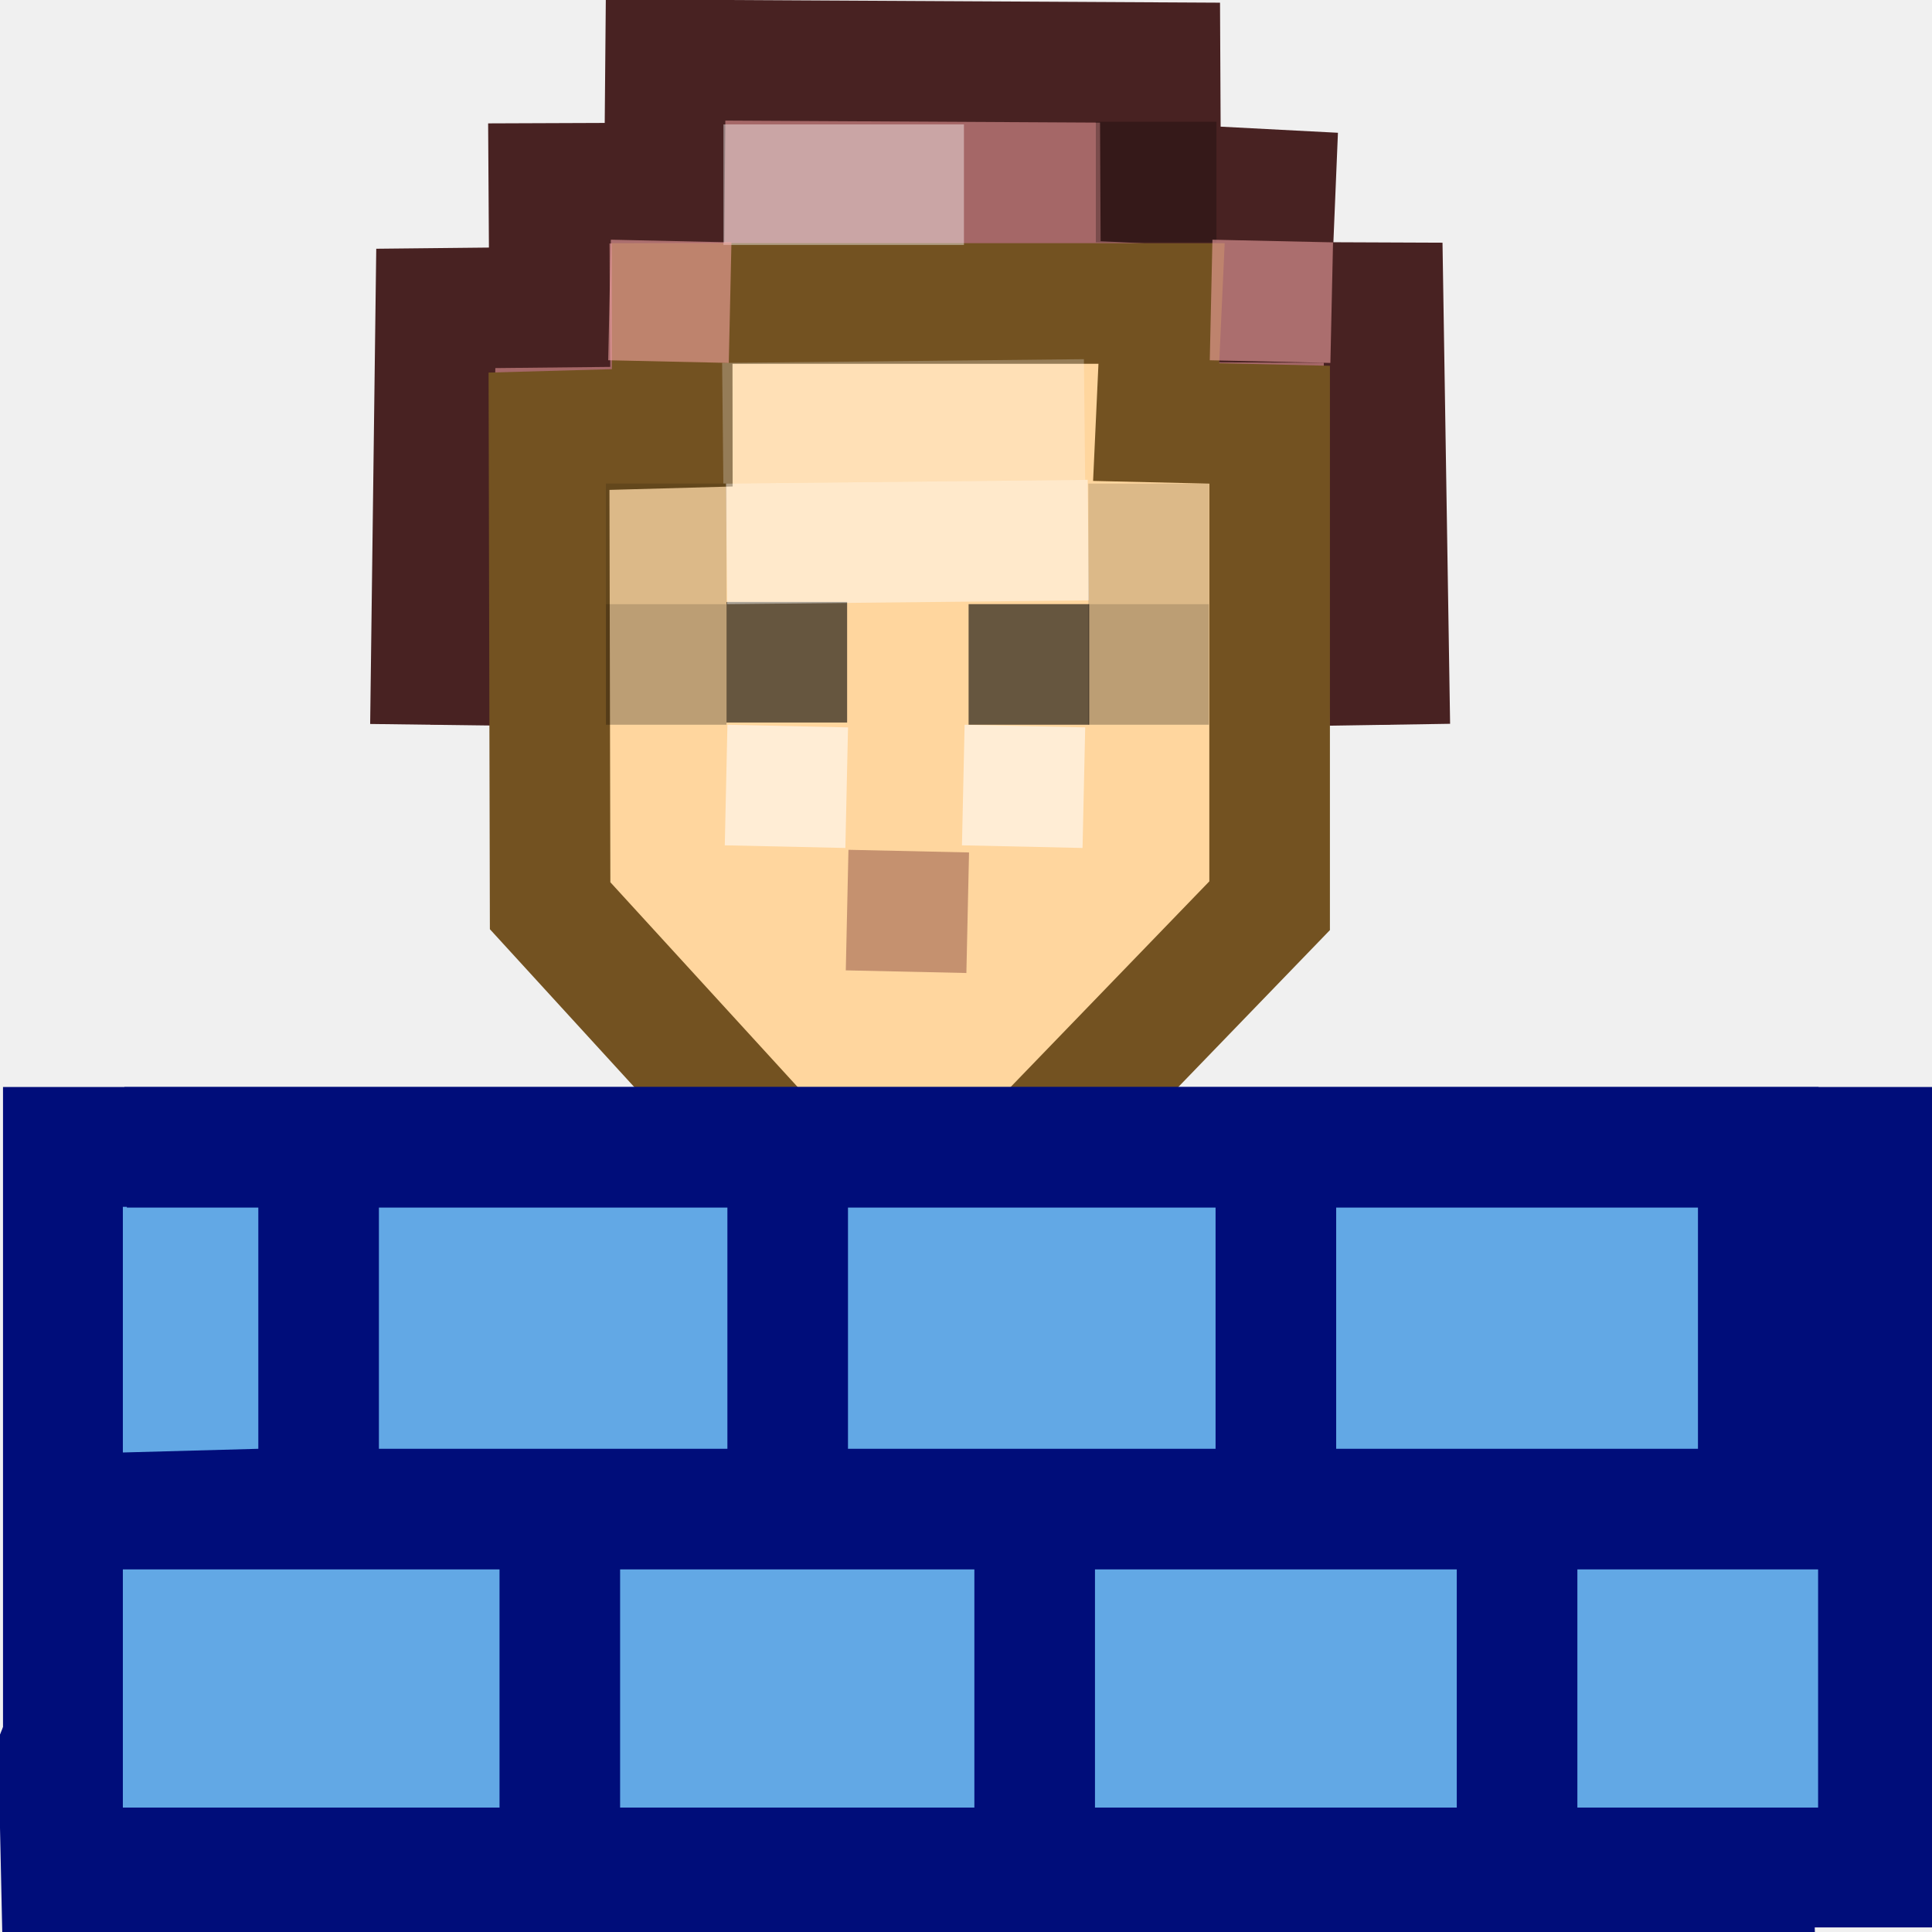
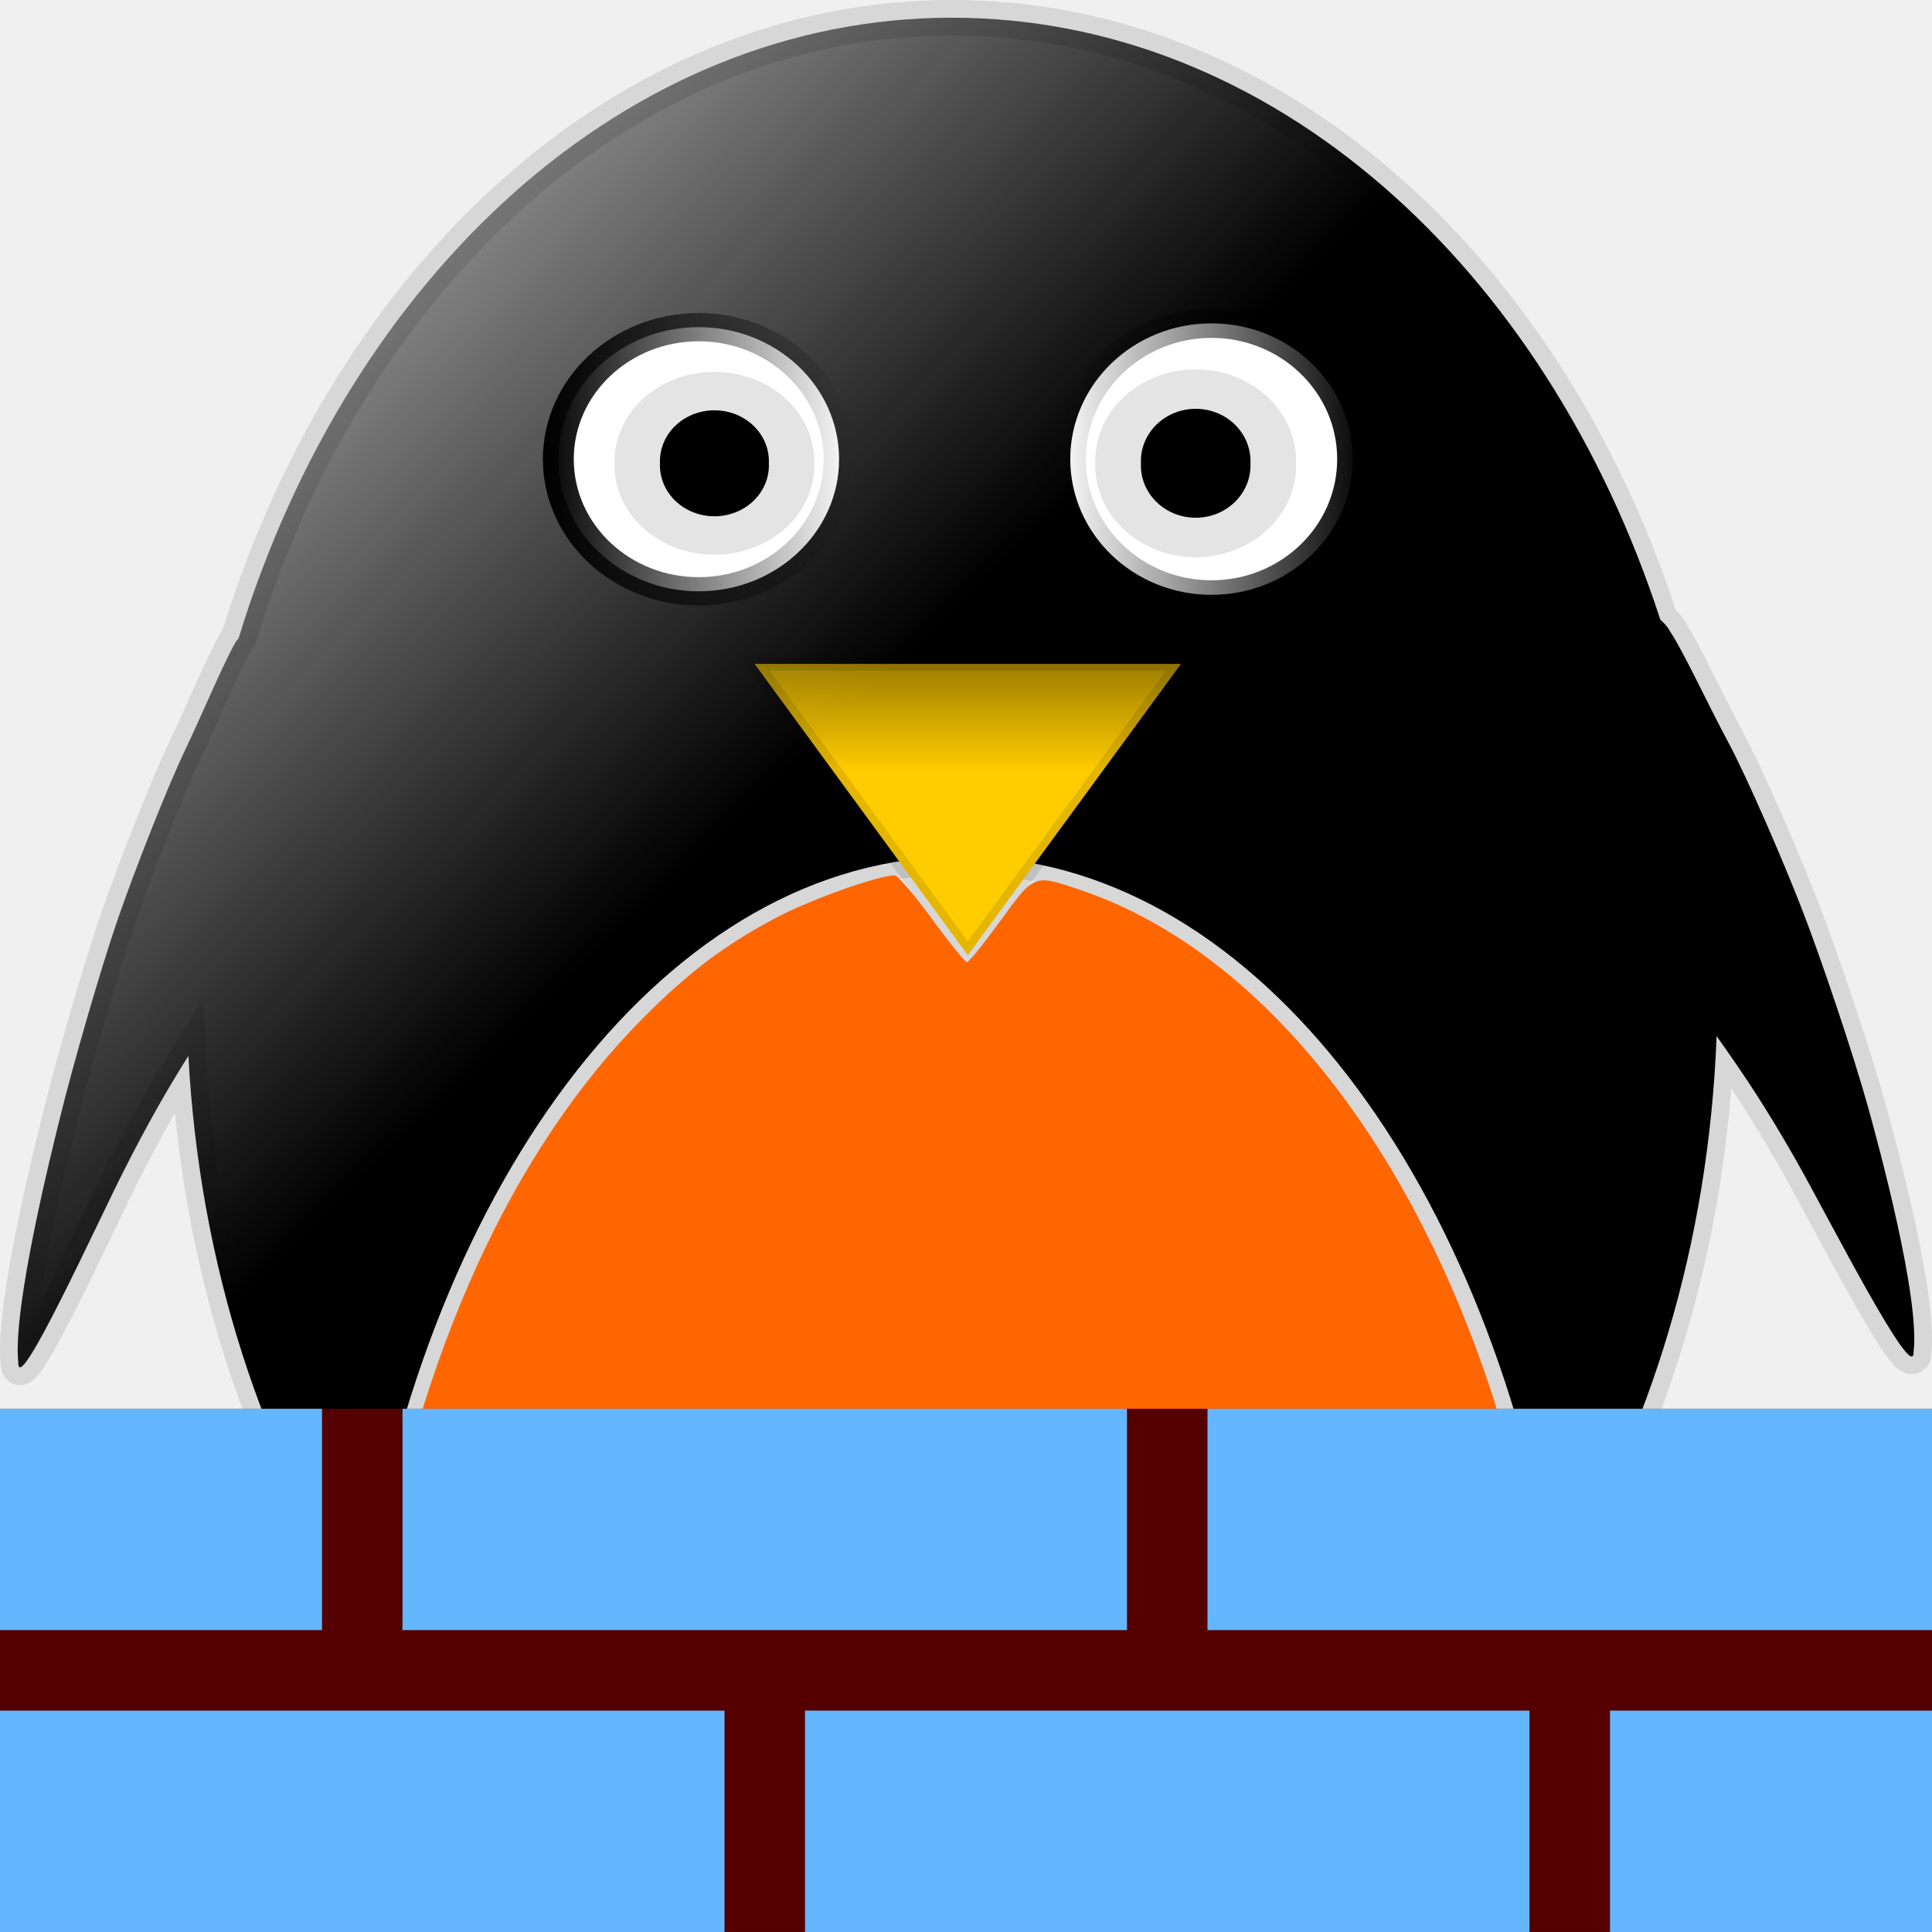
- <svg xmlns="http://www.w3.org/2000/svg" xmlns:xlink="http://www.w3.org/1999/xlink" width="96" height="96" id="svg2026" version="1.0">
-   <defs id="defs2028">
-     <linearGradient id="linearGradient3366">
-       <stop style="stop-color:#ae8955;stop-opacity:1;" offset="0" id="stop3368" />
-       <stop style="stop-color:#ae8955;stop-opacity:0;" offset="1" id="stop3370" />
+ <svg xmlns="http://www.w3.org/2000/svg" xmlns:xlink="http://www.w3.org/1999/xlink" width="96" height="96" id="svg4480" version="1.0">
+   <defs id="defs4482">
+     <linearGradient xlink:href="#linearGradient3595" id="linearGradient5572" gradientUnits="userSpaceOnUse" x1="53.543" y1="153.074" x2="69.19" y2="153.074" />
+     <linearGradient xlink:href="#linearGradient3278" id="linearGradient5570" gradientUnits="userSpaceOnUse" x1="62.878" y1="153.979" x2="56.949" y2="146.465" />
+     <linearGradient xlink:href="#linearGradient3595" id="linearGradient5568" gradientUnits="userSpaceOnUse" x1="53.543" y1="153.074" x2="69.19" y2="153.074" />
+     <linearGradient xlink:href="#linearGradient3278" id="linearGradient5566" gradientUnits="userSpaceOnUse" x1="62.878" y1="153.979" x2="56.949" y2="146.465" />
+     <linearGradient xlink:href="#linearGradient3306" id="linearGradient5564" gradientUnits="userSpaceOnUse" x1="76.014" y1="228.556" x2="76.014" y2="208.211" />
+     <linearGradient xlink:href="#linearGradient4811" id="linearGradient5562" gradientUnits="userSpaceOnUse" x1="227.794" y1="259.519" x2="237.886" y2="259.519" />
+     <linearGradient xlink:href="#linearGradient4811" id="linearGradient5560" gradientUnits="userSpaceOnUse" x1="227.794" y1="259.519" x2="237.886" y2="259.519" />
+     <linearGradient xlink:href="#linearGradient4823" id="linearGradient5558" gradientUnits="userSpaceOnUse" gradientTransform="matrix(2.099331,0,0,1.567918,-778.2585,-134.9011)" x1="202.768" y1="402.649" x2="178.996" y2="384.178" />
+     <linearGradient xlink:href="#linearGradient3595" id="linearGradient5518" gradientUnits="userSpaceOnUse" x1="53.543" y1="153.074" x2="69.19" y2="153.074" />
+     <linearGradient xlink:href="#linearGradient3278" id="linearGradient5516" gradientUnits="userSpaceOnUse" x1="62.878" y1="153.979" x2="56.949" y2="146.465" />
+     <linearGradient xlink:href="#linearGradient3595" id="linearGradient5514" gradientUnits="userSpaceOnUse" x1="53.543" y1="153.074" x2="69.19" y2="153.074" />
+     <linearGradient xlink:href="#linearGradient3278" id="linearGradient5512" gradientUnits="userSpaceOnUse" x1="62.878" y1="153.979" x2="56.949" y2="146.465" />
+     <linearGradient xlink:href="#linearGradient3306" id="linearGradient5510" gradientUnits="userSpaceOnUse" x1="76.014" y1="228.556" x2="76.014" y2="208.211" />
+     <linearGradient xlink:href="#linearGradient4811" id="linearGradient5508" gradientUnits="userSpaceOnUse" x1="227.794" y1="259.519" x2="237.886" y2="259.519" />
+     <linearGradient xlink:href="#linearGradient4811" id="linearGradient5506" gradientUnits="userSpaceOnUse" x1="227.794" y1="259.519" x2="237.886" y2="259.519" />
+     <linearGradient xlink:href="#linearGradient4823" id="linearGradient5504" gradientUnits="userSpaceOnUse" gradientTransform="matrix(2.099331,0,0,1.567918,-778.2585,-134.9011)" x1="202.768" y1="402.649" x2="178.996" y2="384.178" />
+     <linearGradient id="linearGradient3595">
+       <stop style="stop-color:#000000;stop-opacity:1;" offset="0" id="stop3597" />
+       <stop style="stop-color:#000000;stop-opacity:0;" offset="1" id="stop3599" />
    </linearGradient>
-     <linearGradient id="linearGradient3013">
-       <stop style="stop-color:white;stop-opacity:1;" offset="0" id="stop3015" />
-       <stop style="stop-color:white;stop-opacity:0;" offset="1" id="stop3017" />
+     <linearGradient id="linearGradient3278">
+       <stop id="stop3280" offset="0" style="stop-color:#ffcc00;stop-opacity:1;" />
+       <stop id="stop3282" offset="1" style="stop-color:#ffcc00;stop-opacity:0;" />
    </linearGradient>
-     <linearGradient id="linearGradient2911">
-       <stop style="stop-color:#cfa469;stop-opacity:1;" offset="0" id="stop2913" />
-       <stop style="stop-color:#cfa469;stop-opacity:0;" offset="1" id="stop2915" />
+     <linearGradient id="linearGradient3306">
+       <stop id="stop3308" offset="0" style="stop-color:#ffcc00;stop-opacity:1;" />
+       <stop id="stop3310" offset="1" style="stop-color:#ffcc00;stop-opacity:0;" />
    </linearGradient>
-     <linearGradient id="linearGradient3442">
-       <stop style="stop-color:black;stop-opacity:1;" offset="0" id="stop3444" />
-       <stop style="stop-color:black;stop-opacity:0;" offset="1" id="stop3446" />
+     <linearGradient id="linearGradient4811">
+       <stop id="stop4813" offset="0" style="stop-color:#000000;stop-opacity:1;" />
+       <stop id="stop4815" offset="1" style="stop-color:#000000;stop-opacity:0;" />
    </linearGradient>
-     <linearGradient id="linearGradient3415">
-       <stop style="stop-color:white;stop-opacity:1;" offset="0" id="stop3417" />
-       <stop style="stop-color:white;stop-opacity:0;" offset="1" id="stop3419" />
+     <linearGradient id="linearGradient4823">
+       <stop id="stop4825" offset="0" style="stop-color:#000000;stop-opacity:1;" />
+       <stop id="stop4827" offset="1" style="stop-color:#000000;stop-opacity:0;" />
    </linearGradient>
-     <linearGradient id="linearGradient3405">
-       <stop style="stop-color:white;stop-opacity:1;" offset="0" id="stop3407" />
-       <stop style="stop-color:white;stop-opacity:0;" offset="1" id="stop3409" />
-     </linearGradient>
-     <linearGradient id="linearGradient2404">
-       <stop style="stop-color:#ffffff;stop-opacity:1;" offset="0" id="stop2406" />
-       <stop style="stop-color:#ffffff;stop-opacity:0;" offset="1" id="stop2408" />
-     </linearGradient>
-     <linearGradient xlink:href="#linearGradient3012" id="linearGradient2286" gradientUnits="userSpaceOnUse" gradientTransform="matrix(1.189866,0,0,1.189677,-7.516981,-4.68647)" x1="10.108" y1="12.784" x2="14.733" y2="12.784" spreadMethod="reflect" />
-     <linearGradient id="linearGradient3743">
-       <stop style="stop-color:#000000;stop-opacity:1;" offset="0" id="stop3745" />
-       <stop style="stop-color:#000000;stop-opacity:0;" offset="1" id="stop3747" />
-     </linearGradient>
-     <linearGradient id="linearGradient3733">
-       <stop style="stop-color:#000000;stop-opacity:1;" offset="0" id="stop3735" />
-       <stop style="stop-color:#000000;stop-opacity:0;" offset="1" id="stop3737" />
-     </linearGradient>
-     <radialGradient xlink:href="#linearGradient4900" id="radialGradient6321" gradientUnits="userSpaceOnUse" gradientTransform="matrix(0.140191,0,0,3.467823e-2,-158.9206,-19.9118)" cx="1059.926" cy="60.916" fx="1059.926" fy="60.916" r="59.479" />
-     <linearGradient id="linearGradient3019">
-       <stop style="stop-color:#ffffff;stop-opacity:1;" offset="0" id="stop3021" />
-       <stop id="stop2485" offset="0.25" style="stop-color:#ffffff;stop-opacity:0.655;" />
-       <stop id="stop2477" offset="0.5" style="stop-color:#000000;stop-opacity:0.299;" />
-       <stop style="stop-color:#ffffff;stop-opacity:0.247;" offset="0.75" id="stop2481" />
-       <stop id="stop2483" offset="0.875" style="stop-color:#ffffff;stop-opacity:1;" />
-       <stop style="stop-color:#ffffff;stop-opacity:1;" offset="1" id="stop3023" />
-     </linearGradient>
-     <linearGradient xlink:href="#linearGradient3019" id="linearGradient6323" gradientUnits="userSpaceOnUse" gradientTransform="matrix(1.91186e-2,-0.177887,-0.180489,-2.700197e-4,20.83249,22.24678)" spreadMethod="reflect" x1="-86.469" y1="59.117" x2="152.718" y2="62.138" />
-     <linearGradient id="linearGradient3031">
-       <stop style="stop-color:#000000;stop-opacity:1;" offset="0" id="stop3033" />
-       <stop style="stop-color:#000000;stop-opacity:0;" offset="1" id="stop3035" />
-     </linearGradient>
-     <linearGradient xlink:href="#linearGradient3031" id="linearGradient6325" gradientUnits="userSpaceOnUse" gradientTransform="matrix(-1.369896e-2,-0.234664,-0.172042,-1.137148e-3,21.97012,27.75445)" x1="61.333" y1="74.088" x2="96.821" y2="73.013" />
-     <linearGradient id="linearGradient3150">
-       <stop style="stop-color:#ffffff;stop-opacity:1;" offset="0" id="stop3152" />
-       <stop style="stop-color:#ffffff;stop-opacity:0;" offset="1" id="stop3154" />
-     </linearGradient>
-     <linearGradient xlink:href="#linearGradient3150" id="linearGradient6327" gradientUnits="userSpaceOnUse" gradientTransform="matrix(-0.19376,-1.492815e-3,-3.361656e-3,0.25488,41.0169,-5.690754)" x1="64.759" y1="6.495" x2="65.223" y2="30.935" />
-     <linearGradient id="linearGradient2683">
-       <stop style="stop-color:#ffffff;stop-opacity:1;" offset="0" id="stop2685" />
-       <stop style="stop-color:#ffffff;stop-opacity:0;" offset="1" id="stop2687" />
-     </linearGradient>
-     <linearGradient xlink:href="#linearGradient2683" id="linearGradient6329" gradientUnits="userSpaceOnUse" gradientTransform="matrix(9.639045e-3,-0.221663,-0.151151,2.009705e-3,76.4258,14.56862)" x1="110.722" y1="380.907" x2="25.045" y2="424.196" />
-     <linearGradient xlink:href="#linearGradient2814" id="linearGradient6331" gradientUnits="userSpaceOnUse" gradientTransform="matrix(7.877002e-3,-0.166685,-0.150321,1.461963e-3,81.0278,45.16368)" x1="138.32" y1="483.379" x2="181.498" y2="484.258" />
-     <linearGradient id="linearGradient2814">
-       <stop style="stop-color:#ffffff;stop-opacity:1;" offset="0" id="stop2816" />
-       <stop style="stop-color:#ffffff;stop-opacity:0;" offset="1" id="stop2818" />
-     </linearGradient>
-     <linearGradient xlink:href="#linearGradient2814" id="linearGradient6333" gradientUnits="userSpaceOnUse" gradientTransform="matrix(7.121993e-3,-0.151621,-0.103865,1.048699e-3,56.09295,41.8256)" x1="180.402" y1="500.822" x2="210.253" y2="485.397" />
-     <radialGradient xlink:href="#linearGradient4900" id="radialGradient2256" gradientUnits="userSpaceOnUse" gradientTransform="matrix(0.140068,0,0,5.240479e-2,-138.8925,13.93733)" cx="1059.926" cy="60.916" fx="1059.926" fy="60.916" r="59.479" />
-     <linearGradient xlink:href="#linearGradient4242" id="linearGradient2258" gradientUnits="userSpaceOnUse" x1="390.39" y1="1120.912" x2="465.564" y2="1253.42" />
-     <radialGradient xlink:href="#linearGradient4234" id="radialGradient2260" gradientUnits="userSpaceOnUse" cx="342.121" cy="1181.537" fx="342.121" fy="1181.537" r="109.99" />
-     <linearGradient xlink:href="#linearGradient3012" id="linearGradient2262" gradientUnits="userSpaceOnUse" gradientTransform="matrix(0.927007,0,0,0.927007,28.26143,3.270183)" x1="12.937" y1="13.366" x2="14.733" y2="12.784" />
-     <linearGradient id="linearGradient4667">
-       <stop style="stop-color:#ffffff;stop-opacity:1;" offset="0" id="stop4669" />
-       <stop style="stop-color:#ffffff;stop-opacity:0;" offset="1" id="stop4671" />
-     </linearGradient>
-     <linearGradient xlink:href="#linearGradient4667" id="linearGradient4673" x1="-1.081" y1="1.91" x2="5.592" y2="5.93" gradientUnits="userSpaceOnUse" spreadMethod="repeat" />
-     <linearGradient id="linearGradient4679">
-       <stop style="stop-color:#ffffff;stop-opacity:1;" offset="0" id="stop4681" />
-       <stop style="stop-color:#ffffff;stop-opacity:0;" offset="1" id="stop4683" />
-     </linearGradient>
-     <linearGradient xlink:href="#linearGradient4679" id="linearGradient4685" x1="4.474" y1="2.827" x2="4.074" y2="1.4" gradientUnits="userSpaceOnUse" />
-     <linearGradient id="linearGradient3012">
-       <stop style="stop-color:#ffffff;stop-opacity:1;" offset="0" id="stop3014" />
-       <stop style="stop-color:#ffffff;stop-opacity:0;" offset="1" id="stop3016" />
-     </linearGradient>
-     <linearGradient id="linearGradient2993">
-       <stop style="stop-color:#ffffff;stop-opacity:1;" offset="0" id="stop2995" />
-       <stop style="stop-color:#ffffff;stop-opacity:0;" offset="1" id="stop2997" />
-     </linearGradient>
-     <radialGradient xlink:href="#linearGradient4900" id="radialGradient3801" gradientUnits="userSpaceOnUse" gradientTransform="matrix(0.140068,0,0,5.240479e-2,-138.8258,13.96246)" cx="1059.926" cy="60.916" fx="1059.926" fy="60.916" r="59.479" />
-     <linearGradient id="linearGradient4242">
-       <stop style="stop-color:#ffffff;stop-opacity:1;" offset="0" id="stop4244" />
-       <stop style="stop-color:#ffffff;stop-opacity:0;" offset="1" id="stop4246" />
-     </linearGradient>
-     <linearGradient xlink:href="#linearGradient4242" id="linearGradient4248" x1="390.39" y1="1120.912" x2="465.564" y2="1253.42" gradientUnits="userSpaceOnUse" />
-     <linearGradient id="linearGradient4234">
-       <stop style="stop-color:#ffffff;stop-opacity:1;" offset="0" id="stop4236" />
-       <stop style="stop-color:#ffffff;stop-opacity:0;" offset="1" id="stop4238" />
-     </linearGradient>
-     <radialGradient xlink:href="#linearGradient4234" id="radialGradient3846" cx="342.121" cy="1181.537" fx="342.121" fy="1181.537" r="109.99" gradientUnits="userSpaceOnUse" />
-     <linearGradient id="linearGradient4900">
-       <stop style="stop-color:#000000;stop-opacity:1;" offset="0" id="stop4902" />
-       <stop style="stop-color:#000000;stop-opacity:0;" offset="1" id="stop4904" />
-     </linearGradient>
-     <linearGradient xlink:href="#linearGradient2993" id="linearGradient2999" x1="6.244" y1="4.769" x2="8.137" y2="6.931" gradientUnits="userSpaceOnUse" />
-     <linearGradient xlink:href="#linearGradient3012" id="linearGradient3018" x1="12.937" y1="13.366" x2="14.733" y2="12.784" gradientUnits="userSpaceOnUse" gradientTransform="matrix(0.905083,0,0,-0.905083,-0.335587,23.70696)" />
-     <linearGradient xlink:href="#linearGradient3012" id="linearGradient4402" gradientUnits="userSpaceOnUse" gradientTransform="matrix(0.905083,0,0,-0.905083,-0.592111,23.6152)" x1="12.937" y1="13.366" x2="14.733" y2="12.784" />
-     <linearGradient xlink:href="#linearGradient4667" id="linearGradient2476" gradientUnits="userSpaceOnUse" spreadMethod="repeat" x1="-1.081" y1="1.91" x2="5.592" y2="5.93" />
-     <linearGradient xlink:href="#linearGradient4679" id="linearGradient2478" gradientUnits="userSpaceOnUse" x1="4.252" y1="1.984" x2="3.599" y2="0.597" />
-     <linearGradient xlink:href="#linearGradient3031" id="linearGradient3676" gradientUnits="userSpaceOnUse" gradientTransform="matrix(-1.340481e-2,-0.248579,-0.168348,-1.204574e-3,21.60135,29.40044)" x1="61.333" y1="74.088" x2="96.821" y2="73.013" />
-     <linearGradient xlink:href="#linearGradient3150" id="linearGradient3678" gradientUnits="userSpaceOnUse" gradientTransform="matrix(-0.181996,-1.171929e-3,-3.157555e-3,0.200093,21.26333,-0.922152)" x1="64.567" y1="17.566" x2="64.937" y2="33.659" />
-     <linearGradient xlink:href="#linearGradient3733" id="linearGradient3739" x1="9.645" y1="17" x2="9.654" y2="19" gradientUnits="userSpaceOnUse" gradientTransform="matrix(0.763801,0,0,1.427397,2.25158,-7.048383)" />
-     <radialGradient xlink:href="#linearGradient3743" id="radialGradient3749" cx="3.337" cy="17.52" fx="3.337" fy="17.52" r="1" gradientUnits="userSpaceOnUse" gradientTransform="matrix(2.024072,0,0,2.973355,-3.311436,-34.87565)" />
-     <radialGradient xlink:href="#linearGradient3743" id="radialGradient3753" gradientUnits="userSpaceOnUse" gradientTransform="matrix(2.024072,0,0,2.973355,-23.09062,-34.87565)" cx="3.337" cy="17.52" fx="3.337" fy="17.52" r="1" />
-     <radialGradient xlink:href="#linearGradient2404" id="radialGradient2410" cx="5.222" cy="4.5" fx="5.222" fy="4.5" r="2.5" gradientTransform="matrix(0,0.5625,-0.7375,0,11.81875,-0.28125)" gradientUnits="userSpaceOnUse" />
-     <linearGradient xlink:href="#linearGradient3405" id="linearGradient3411" x1="6.63" y1="7.69" x2="6.562" y2="12.877" gradientUnits="userSpaceOnUse" gradientTransform="matrix(1.147047,0,0,0.852428,-1.176769,2.336589)" />
-     <linearGradient xlink:href="#linearGradient3415" id="linearGradient3421" x1="5.225" y1="0.85" x2="8.15" y2="9.25" gradientUnits="userSpaceOnUse" gradientTransform="matrix(1.144421,0,0,1.020223,-21.15539,5.669005e-2)" spreadMethod="reflect" />
-     <linearGradient xlink:href="#linearGradient3442" id="linearGradient3448" x1="6.469" y1="10.141" x2="9.281" y2="13.547" gradientUnits="userSpaceOnUse" gradientTransform="matrix(1.145154,0,0,0.99817,-21.16162,7.714609e-2)" />
-     <linearGradient xlink:href="#linearGradient3415" id="linearGradient2870" gradientUnits="userSpaceOnUse" gradientTransform="matrix(1.144421,0,0,1.020223,-12.75072,16.14186)" spreadMethod="reflect" x1="5.225" y1="0.85" x2="8.15" y2="9.25" />
-     <linearGradient xlink:href="#linearGradient3013" id="linearGradient3066" gradientUnits="userSpaceOnUse" x1="7.928" y1="9" x2="8.062" y2="15.417" gradientTransform="translate(24.18462,1.889301)" />
-     <linearGradient xlink:href="#linearGradient2911" id="linearGradient3068" gradientUnits="userSpaceOnUse" x1="7.555" y1="10.007" x2="7.555" y2="11.694" gradientTransform="translate(24.18462,1.889301)" />
-     <linearGradient xlink:href="#linearGradient3366" id="linearGradient3372" x1="7.51" y1="10.028" x2="7.643" y2="10.98" gradientUnits="userSpaceOnUse" />
-     <linearGradient xlink:href="#linearGradient3366" id="linearGradient3999" gradientUnits="userSpaceOnUse" x1="7.51" y1="10.028" x2="7.643" y2="10.98" gradientTransform="matrix(5.992484,0,0,5.992484,0.145346,5.673465e-2)" />
  </defs>
  <g id="layer1">
-     <path style="fill:#2f8bdd;fill-opacity:1;fill-rule:evenodd;stroke:#000d7a;stroke-width:5.992px;stroke-linecap:butt;stroke-linejoin:miter;stroke-opacity:1" d="M 2.913,86.975 L 14.831,57.295 L 76.537,57.295 L 86.943,87.24 L 87.109,93.312 L 3.045,93.047 L 2.913,86.975 z " id="path2866" />
-     <path style="opacity:0.25;fill:none;fill-rule:evenodd;stroke:white;stroke-width:5.992px;stroke-linecap:butt;stroke-linejoin:miter;stroke-opacity:1" d="M 18.525,69.441 L 27.428,69.539 L 27.428,75.303 L 63.578,75.038 L 63.71,69.142 L 72.458,69.308" id="path3102" />
-     <path style="opacity:0.407;fill:none;fill-rule:evenodd;stroke:white;stroke-width:5.992px;stroke-linecap:butt;stroke-linejoin:miter;stroke-opacity:1" d="M 24.385,80.979 L 66.333,80.979" id="path3117" />
-     <path style="opacity:0.547;fill:none;fill-rule:evenodd;stroke:white;stroke-width:5.992px;stroke-linecap:butt;stroke-linejoin:miter;stroke-opacity:1" d="M 24.463,86.971 L 66.411,86.971" id="path3119" />
-     <path style="opacity:0.209;fill:none;fill-rule:evenodd;stroke:white;stroke-width:5.992px;stroke-linecap:butt;stroke-linejoin:miter;stroke-opacity:1" d="M 12.499,87.104 L 18.491,86.971" id="path3132" />
-     <path style="opacity:0.209;fill:none;fill-rule:evenodd;stroke:white;stroke-width:5.992px;stroke-linecap:butt;stroke-linejoin:miter;stroke-opacity:1" d="M 12.515,80.979 L 18.507,80.847" id="path3134" />
-     <path style="opacity:0.209;fill:none;fill-rule:evenodd;stroke:white;stroke-width:5.992px;stroke-linecap:butt;stroke-linejoin:miter;stroke-opacity:1" d="M 72.491,86.971 L 78.484,86.839" id="path3136" />
-     <path style="opacity:0.209;fill:none;fill-rule:evenodd;stroke:white;stroke-width:5.992px;stroke-linecap:butt;stroke-linejoin:miter;stroke-opacity:1" d="M 72.507,80.847 L 78.499,80.714" id="path3138" />
-     <path style="opacity:0.297;fill:none;fill-rule:evenodd;stroke:white;stroke-width:5.992px;stroke-linecap:butt;stroke-linejoin:miter;stroke-opacity:1" d="M 14.633,63.266 L 30.292,63.134" id="path3144" />
-     <path style="opacity:0.297;fill:none;fill-rule:evenodd;stroke:white;stroke-width:5.992px;stroke-linecap:butt;stroke-linejoin:miter;stroke-opacity:1" d="M 60.714,63.266 L 75.711,63.266" id="path3146" />
-     <path style="fill:none;fill-rule:evenodd;stroke:#1b2bb7;stroke-width:5.992px;stroke-linecap:butt;stroke-linejoin:miter;stroke-opacity:1" d="M 30.378,69.08 L 60.34,69.08" id="path3364" />
-     <path style="fill:#a56767;fill-opacity:1;fill-rule:evenodd;stroke:#482222;stroke-width:5.992px;stroke-linecap:butt;stroke-linejoin:miter;stroke-opacity:1" d="M 21.389,36.012 L 21.654,15.325 L 27.309,15.266 L 27.27,9.115 L 33.018,9.093 L 33.072,2.98 L 57.641,3.113 L 57.671,9.138 L 63.365,9.435 L 63.133,15.02 L 68.728,15.043 L 69.059,36.012" id="path2874" />
-     <path style="fill:#ffd69e;fill-opacity:1;fill-rule:evenodd;stroke:#735221;stroke-width:5.992px;stroke-linecap:butt;stroke-linejoin:miter;stroke-opacity:1" d="M 57.393,68.464 L 57.245,63.03 L 57.151,57.359 L 51.325,57.178 L 63.087,45.005 L 63.087,21.104 L 57.448,20.973 L 57.718,15.079 L 33.398,15.079 L 33.405,21.259 L 27.28,21.428 L 27.335,45.005 L 38.248,56.936 L 33.161,57.033 L 33.316,62.749 L 33.293,68.994 L 57.393,68.464 z " id="path2872" />
-     <path style="opacity:1;fill:url(#linearGradient3999);fill-opacity:1;fill-rule:evenodd;stroke:none;stroke-width:1px;stroke-linecap:butt;stroke-linejoin:miter;stroke-opacity:1" d="M 42.065,54.448 L 48.339,54.541 L 48.234,59.96 L 54.133,60.148 L 54.149,65.857 L 36.42,65.531 L 36.155,60.054 L 41.679,60.054 L 42.065,54.448 z " id="path2882" />
-     <path style="opacity:0.599;fill:none;fill-rule:evenodd;stroke:black;stroke-width:5.992px;stroke-linecap:butt;stroke-linejoin:miter;stroke-opacity:1" d="M 36.1,32.906 L 42.093,32.906" id="path2884" />
-     <path style="opacity:0.599;fill:none;fill-rule:evenodd;stroke:black;stroke-width:5.992px;stroke-linecap:butt;stroke-linejoin:miter;stroke-opacity:1" d="M 48.129,33.015 L 54.122,33.015" id="path2886" />
-     <path style="opacity:0.459;fill:none;fill-rule:evenodd;stroke:white;stroke-width:5.992px;stroke-linecap:butt;stroke-linejoin:miter;stroke-opacity:1" d="M 36.1,27.023 L 54.078,26.836" id="path2919" />
-     <path style="opacity:0.244;fill:none;fill-rule:evenodd;stroke:white;stroke-width:5.992px;stroke-linecap:butt;stroke-linejoin:miter;stroke-opacity:1" d="M 35.913,21.03 L 53.89,20.843" id="path2921" />
-     <path style="opacity:0.262;fill:none;fill-rule:evenodd;stroke:black;stroke-width:5.992px;stroke-linecap:butt;stroke-linejoin:miter;stroke-opacity:1" d="M 30.108,33.015 L 36.1,33.015" id="path2923" />
-     <path style="opacity:0.262;fill:none;fill-rule:evenodd;stroke:black;stroke-width:5.992px;stroke-linecap:butt;stroke-linejoin:miter;stroke-opacity:1" d="M 54.078,33.015 L 60.07,33.015" id="path2925" />
-     <path style="opacity:0.262;fill:none;fill-rule:evenodd;stroke:black;stroke-width:5.992px;stroke-linecap:butt;stroke-linejoin:miter;stroke-opacity:1" d="M 54.452,9.045 L 60.445,9.045" id="path2927" />
-     <path style="opacity:0.378;fill:none;fill-rule:evenodd;stroke:#652020;stroke-width:5.992px;stroke-linecap:butt;stroke-linejoin:miter;stroke-opacity:1" d="M 42.093,45.221 L 48.085,45.353" id="path2937" />
-     <path style="opacity:0.564;fill:none;fill-rule:evenodd;stroke:white;stroke-width:5.992px;stroke-linecap:butt;stroke-linejoin:miter;stroke-opacity:1" d="M 36.08,39.008 L 42.072,39.14" id="path2941" />
-     <path style="opacity:0.564;fill:none;fill-rule:evenodd;stroke:white;stroke-width:5.992px;stroke-linecap:butt;stroke-linejoin:miter;stroke-opacity:1" d="M 47.865,39.008 L 53.857,39.14" id="path2943" />
-     <path style="opacity:0.564;fill:white;fill-opacity:1;fill-rule:evenodd;stroke:#f8a8a8;stroke-width:5.992px;stroke-linecap:butt;stroke-linejoin:miter;stroke-opacity:1" d="M 60.179,14.906 L 66.172,15.038" id="path2949" />
-     <path style="opacity:0.14;fill:none;fill-rule:evenodd;stroke:black;stroke-width:5.992px;stroke-linecap:butt;stroke-linejoin:miter;stroke-opacity:1" d="M 30.108,27.023 L 36.1,27.023" id="path2955" />
-     <path style="opacity:0.14;fill:none;fill-rule:evenodd;stroke:black;stroke-width:5.992px;stroke-linecap:butt;stroke-linejoin:miter;stroke-opacity:1" d="M 54.078,27.023 L 60.07,27.023" id="path2957" />
-     <path style="opacity:0.407;fill:none;fill-rule:evenodd;stroke:white;stroke-width:5.992px;stroke-linecap:butt;stroke-linejoin:miter;stroke-opacity:1" d="M 35.947,9.178 L 47.898,9.178" id="path2988" />
-     <path style="opacity:0.564;fill:none;fill-rule:evenodd;stroke:#f8a8a8;stroke-width:5.992px;stroke-linecap:butt;stroke-linejoin:miter;stroke-opacity:1" d="M 30.287,14.906 L 36.279,15.038" id="path3104" />
-     <rect style="opacity:1;fill:#62a8e5;fill-opacity:1;stroke:#000d7a;stroke-width:5.955;stroke-linejoin:miter;stroke-miterlimit:4;stroke-dasharray:none;stroke-opacity:1" id="rect4221" width="90.191" height="35.805" x="3.127" y="56.99" />
-     <path style="fill:#000d7a;fill-opacity:1;fill-rule:evenodd;stroke:none;stroke-width:1px;stroke-linecap:butt;stroke-linejoin:miter;stroke-opacity:1" d="M 90.364,54.013 L 90.364,77.983 L 78.379,77.983 L 78.379,90.155 L 72.386,90.155 L 72.386,77.983 L 54.409,77.983 L 54.409,90.155 L 48.416,90.155 L 48.416,77.983 L 42.798,77.983 L 42.424,77.983 L 30.813,77.983 L 30.813,90.155 L 24.821,90.155 L 24.821,77.983 L 6.049,77.983 L 5.96,72.177 L 12.836,71.99 L 12.836,60.005 L 6.303,60.005 L 6.181,54.013 L 90.364,54.013 z M 84.371,60.005 L 66.394,60.005 L 66.394,71.99 L 84.371,71.99 L 84.371,60.005 z M 60.401,60.005 L 42.136,60.005 L 42.136,71.99 L 60.401,71.99 L 60.401,60.005 z M 36.144,60.005 L 18.828,60.005 L 18.828,71.99 L 36.144,71.99 L 36.144,60.005 z " id="path4223" />
+     <g style="display:inline" id="g4212" transform="translate(414.0711,-852.7764)">
+       <g transform="translate(-16.07464,388.6021)" id="g5524" style="display:inline">
+         <path id="path5526" d="M -350.698,465.054 C -366.865,465.054 -380.632,477.873 -386.143,495.896 C -386.172,495.948 -386.241,495.99 -386.265,496.044 C -386.807,496.926 -387.986,499.751 -388.818,501.486 C -389.699,503.321 -391.322,507.476 -392.101,509.724 C -393.016,512.361 -394.371,517.099 -395.02,519.727 C -395.45,521.473 -397.377,529.18 -397.087,531.887 C -397.119,533.638 -393.163,524.947 -391.858,522.375 C -390.655,520.003 -389.767,518.449 -388.636,516.638 C -388.078,527.043 -384.962,536.487 -380.003,544.048 C -376.77,522.661 -364.688,506.733 -350.272,506.733 C -336.092,506.733 -324.187,522.16 -320.725,543.018 C -316.002,535.397 -313.095,525.964 -312.699,515.657 C -311.248,517.703 -310.224,519.245 -308.747,521.835 C -307.283,524.404 -302.874,533.096 -302.911,531.348 C -302.585,528.645 -304.677,520.979 -305.16,519.236 C -305.888,516.613 -307.478,511.867 -308.504,509.234 C -309.379,506.989 -311.164,502.828 -312.152,500.996 C -313.087,499.263 -314.401,496.435 -315.01,495.553 C -315.121,495.331 -315.3,495.143 -315.496,494.965 C -321.202,477.422 -334.804,465.054 -350.698,465.054 z" style="fill:url(#linearGradient5558);fill-opacity:1;fill-rule:nonzero;stroke:#000000;stroke-width:1.76;stroke-opacity:0.108" />
+         <g transform="matrix(4.253548,0,0,3.880048,-1408.156,-1009.726)" id="g5528">
+           <path style="opacity:1;fill:#ffffff;fill-opacity:1;fill-rule:nonzero;stroke:url(#linearGradient5560);stroke-opacity:1" id="path5530" d="M 237.386,259.519 A 4.546,4.672 0 1 1 228.294,259.519 A 4.546,4.672 0 1 1 237.386,259.519 z" transform="matrix(0.3607184,0,0,0.3620237,161.6589,291.7956)" />
+           <path style="opacity:1;fill:#000000;fill-opacity:1;fill-rule:nonzero;stroke:#000000;stroke-opacity:0.108" id="path5532" d="M 232.335,394.342 A 0.6,0.663 0 1 1 231.136,394.342 A 0.6,0.663 0 1 1 232.335,394.342 z" transform="matrix(1.060943,0,0,0.9837104,-2.6048091e-2,-2.118651)" />
+         </g>
+         <g transform="matrix(-4.279084,0,0,3.987479,713.3529,-1051.174)" id="g5534">
+           <path style="opacity:1;fill:#ffffff;fill-opacity:1;fill-rule:nonzero;stroke:url(#linearGradient5562);stroke-opacity:1" id="path5536" d="M 237.386,259.519 A 4.546,4.672 0 1 1 228.294,259.519 A 4.546,4.672 0 1 1 237.386,259.519 z" transform="matrix(0.3607184,0,0,0.3620237,161.6589,291.7956)" />
+           <path style="opacity:1;fill:#000000;fill-opacity:1;fill-rule:nonzero;stroke:#000000;stroke-opacity:0.108" id="path5538" d="M 232.335,394.342 A 0.6,0.663 0 1 1 231.136,394.342 A 0.6,0.663 0 1 1 232.335,394.342 z" transform="matrix(1.060943,0,0,0.9837104,-2.6048091e-2,-2.118651)" />
+         </g>
+         <path transform="matrix(0.8640377,0,0,0.68161,-415.5865,346.6994)" d="M 76.014,241.981 L 69.884,231.364 L 63.754,220.747 L 76.014,220.747 L 88.274,220.747 L 82.144,231.364 L 76.014,241.981 z" id="path5540" style="fill:url(#linearGradient5564);fill-opacity:1;fill-rule:nonzero;stroke:#000000;stroke-width:1;stroke-miterlimit:4;stroke-dasharray:none;stroke-opacity:0.108" />
+         <path id="path5542" d="M -350.5,549.531 C -351.893,548.085 -355.586,546.542 -359.472,545.781 C -364.982,544.703 -372.372,544.773 -377.943,545.958 C -378.775,546.135 -379.502,546.233 -379.559,546.176 C -379.615,546.119 -379.502,545.124 -379.305,543.965 C -377.193,531.482 -372.578,521.327 -366.026,514.743 C -363.753,512.459 -361.927,511.087 -359.377,509.748 C -357.684,508.858 -354.344,507.67 -353.537,507.67 C -353.389,507.67 -352.559,508.64 -351.693,509.826 C -350.827,511.012 -350.042,511.982 -349.948,511.982 C -349.855,511.982 -349.109,511.06 -348.291,509.934 C -346.589,507.591 -346.639,507.61 -344.327,508.39 C -334.602,511.671 -326.374,522.819 -322.587,537.849 C -321.99,540.219 -320.996,545.451 -321.143,545.451 C -321.208,545.451 -321.969,545.315 -322.833,545.149 C -325.703,544.597 -330.606,544.359 -333.985,544.606 C -340.982,545.119 -346.188,546.771 -348.613,549.247 L -349.702,550.359 L -350.5,549.531 z" style="fill:#ff6600;fill-opacity:1;fill-rule:nonzero;stroke:none;stroke-opacity:1" />
+         <g id="g5544" transform="matrix(1.000007,0,0,0.9992085,-514.2833,-127.576)">
+           <path style="fill:url(#linearGradient5566);fill-opacity:1;fill-rule:nonzero;stroke:none;stroke-opacity:0.108" id="path5546" d="M 68.69,153.074 A 7.324,4.798 0 1 1 54.043,153.074 A 7.324,4.798 0 1 1 68.69,153.074 z" transform="matrix(2.423981,0,0,1.400151,-2.851123,466.2535)" />
+           <path style="opacity:1;fill:none;fill-opacity:1;fill-rule:nonzero;stroke:url(#linearGradient5568);stroke-width:1.089;stroke-miterlimit:4;stroke-dasharray:none;stroke-opacity:1;display:inline" id="path5548" d="M 68.69,153.074 A 7.324,4.798 0 1 1 54.043,153.074 A 7.324,4.798 0 1 1 68.69,153.074 z" transform="matrix(1.4754363e-2,-0.8838226,3.722704,3.1427025e-2,-424.9633,730.1189)" />
+         </g>
+         <g id="g5550" transform="matrix(1.000007,0,0,1.005186,-514.2833,-131.6904)">
+           <path transform="matrix(2.438776,0,0,1.399603,33.6933,466.3675)" d="M 68.69,153.074 A 7.324,4.798 0 1 1 54.043,153.074 A 7.324,4.798 0 1 1 68.69,153.074 z" id="path5552" style="fill:url(#linearGradient5570);fill-opacity:1;fill-rule:nonzero;stroke:#000000;stroke-width:0;stroke-miterlimit:4;stroke-dasharray:none;stroke-opacity:0.108" />
+           <g id="g5554">
+             <path transform="matrix(1.4754363e-2,-0.8838226,3.722704,3.1427025e-2,-387.0543,730.2619)" d="M 68.69,153.074 A 7.324,4.798 0 1 1 54.043,153.074 A 7.324,4.798 0 1 1 68.69,153.074 z" id="path5556" style="opacity:1;fill:none;fill-opacity:1;fill-rule:nonzero;stroke:url(#linearGradient5572);stroke-width:1.089;stroke-miterlimit:4;stroke-dasharray:none;stroke-opacity:1;display:inline" />
+           </g>
+         </g>
+       </g>
+       <g transform="translate(461.929,745.914)" id="g4196" style="display:inline">
+         <rect style="fill:#550000;fill-opacity:1;fill-rule:nonzero;stroke:none;stroke-opacity:1;display:inline" id="rect4198" width="96" height="26" x="-876" y="176.862" />
+         <rect style="fill:#64b6ff;fill-opacity:1;fill-rule:nonzero;stroke:none;stroke-opacity:1;display:inline" id="rect4200" width="36" height="11" x="-836" y="191.862" />
+         <rect style="fill:#64b6ff;fill-opacity:1;fill-rule:nonzero;stroke:none;stroke-opacity:1;display:inline" id="rect4202" width="16" height="11" x="-876" y="176.862" />
+         <rect style="fill:#64b6ff;fill-opacity:1;fill-rule:nonzero;stroke:none;stroke-opacity:1;display:inline" id="rect4204" width="36" height="11" x="-876" y="191.862" />
+         <rect style="fill:#64b6ff;fill-opacity:1;fill-rule:nonzero;stroke:none;stroke-opacity:1;display:inline" id="rect4206" width="36" height="11" x="-856" y="176.862" />
+         <rect style="fill:#64b6ff;fill-opacity:1;fill-rule:nonzero;stroke:none;stroke-opacity:1;display:inline" id="rect4208" width="16" height="11" x="-796" y="191.862" />
+         <rect style="fill:#64b6ff;fill-opacity:1;fill-rule:nonzero;stroke:none;stroke-opacity:1;display:inline" id="rect4210" width="36" height="11" x="-816" y="176.862" />
+       </g>
+     </g>
  </g>
</svg>
